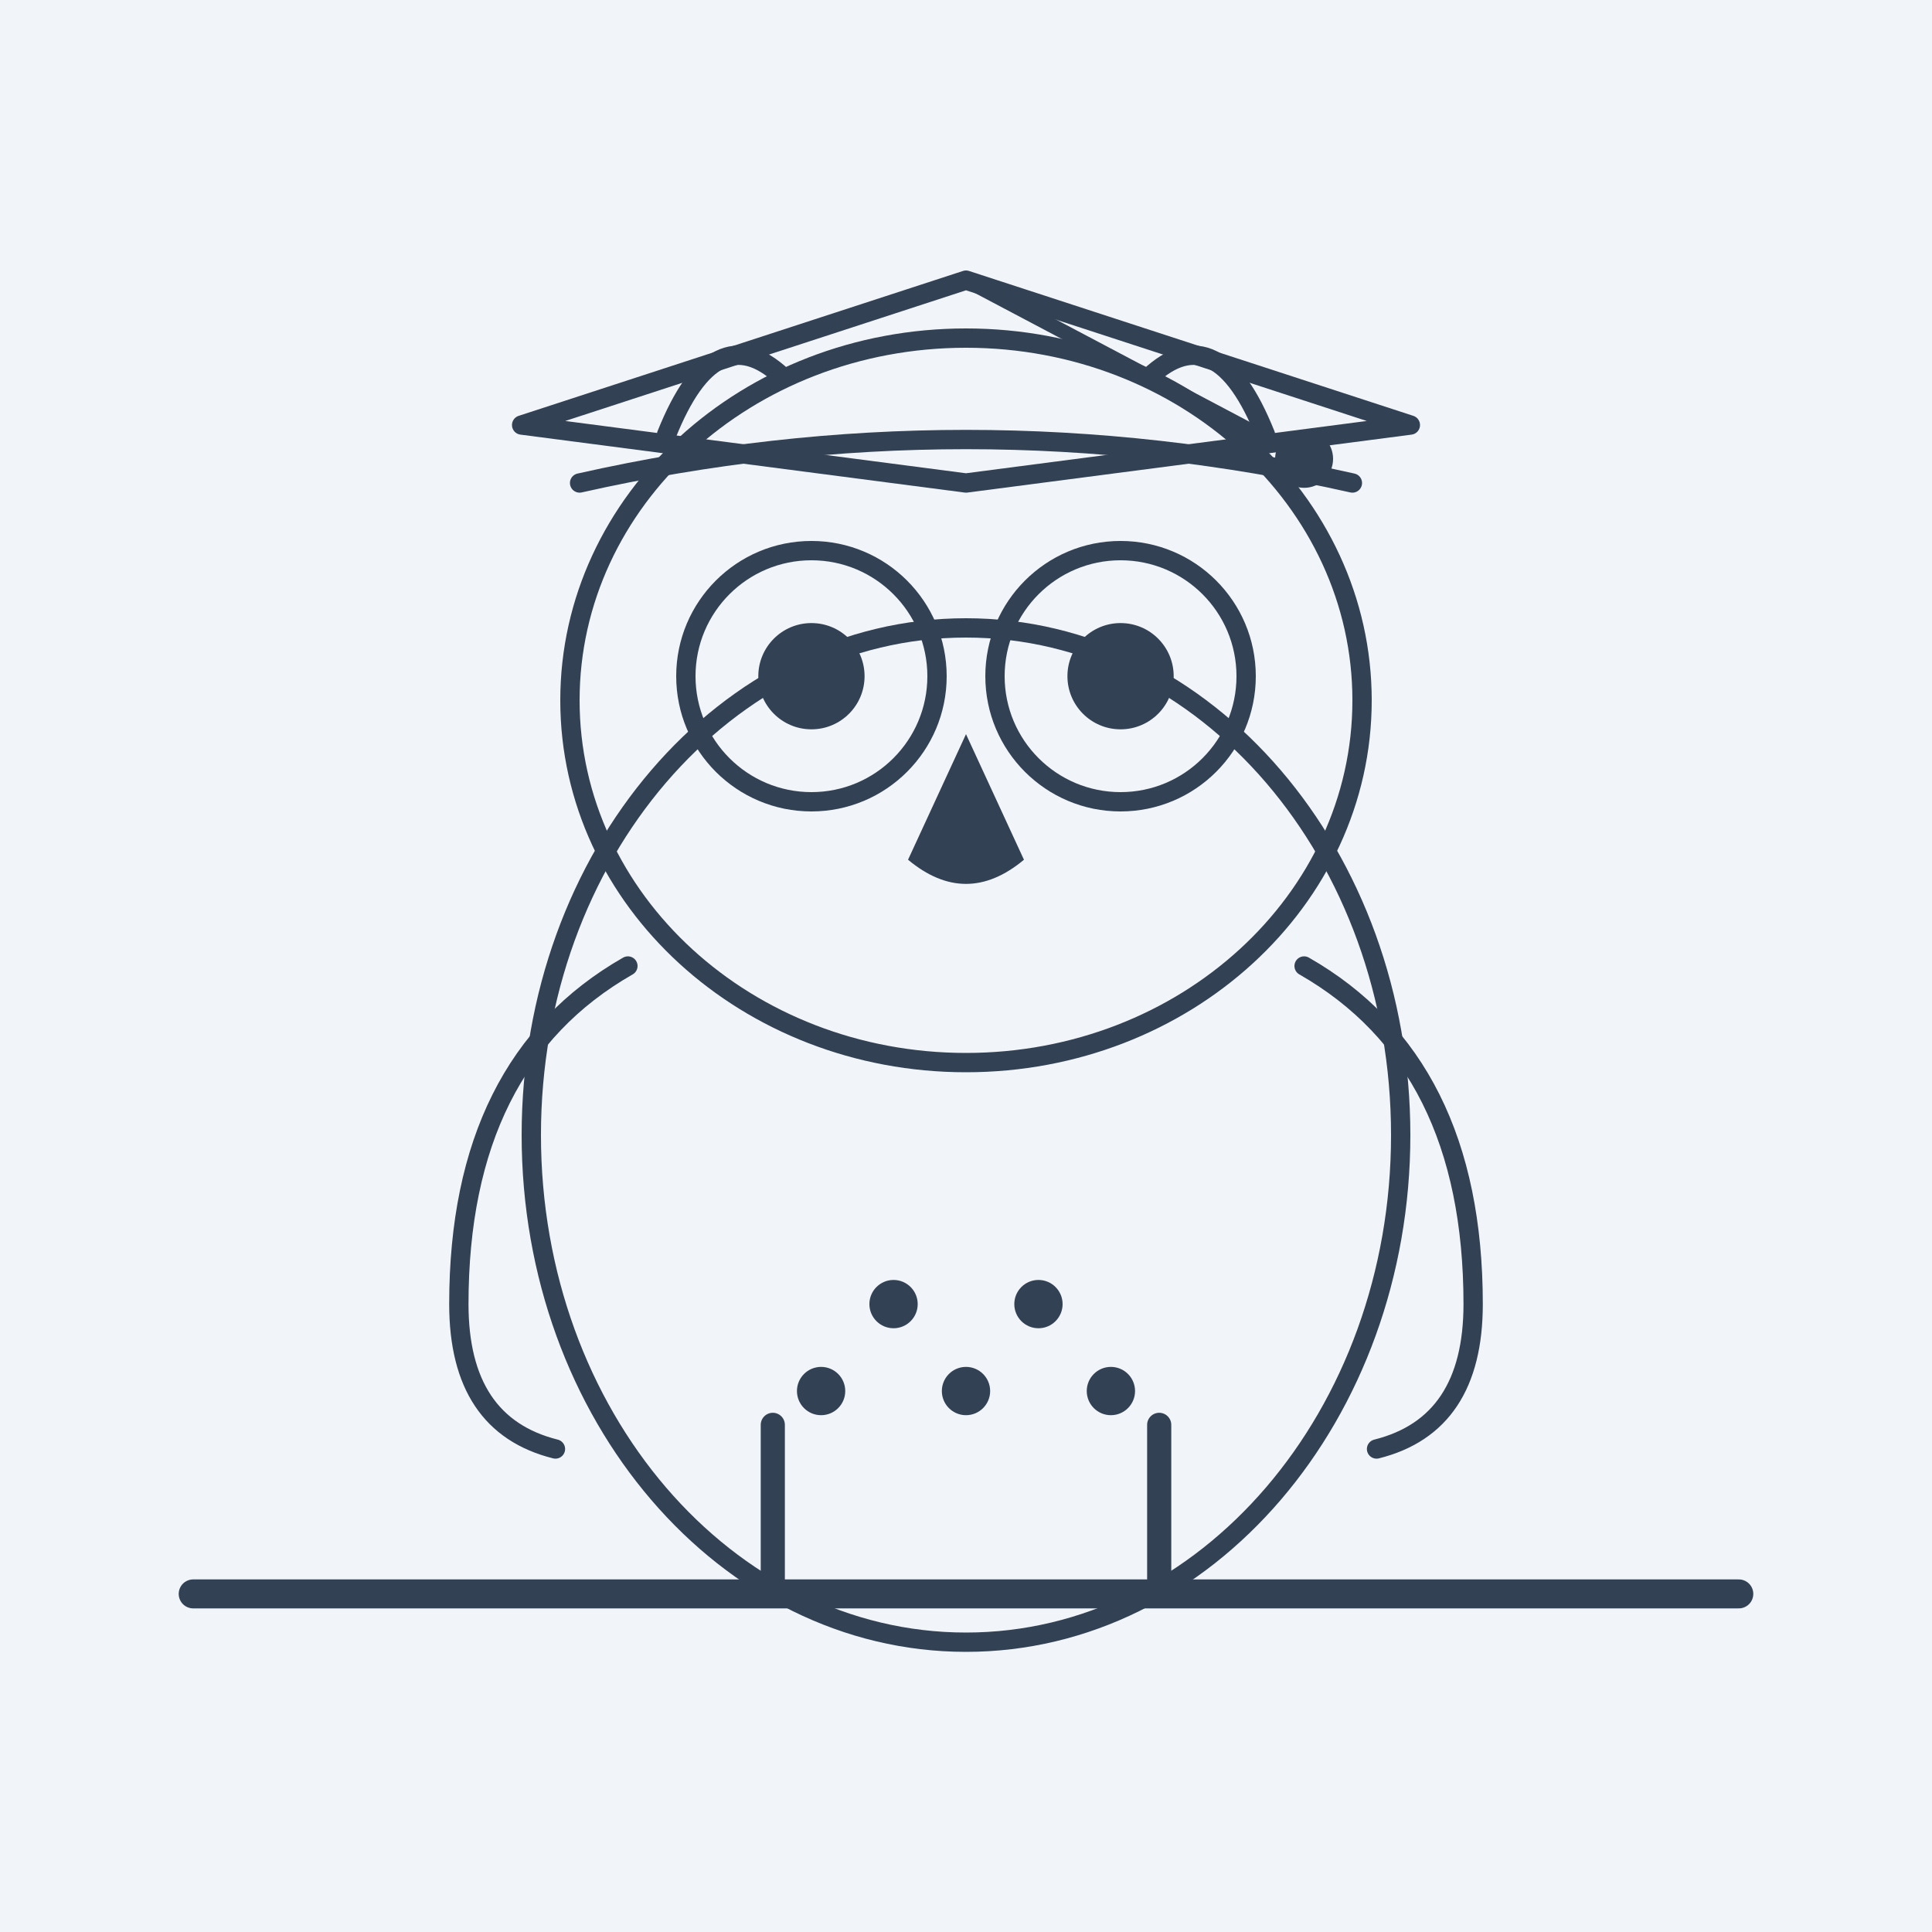
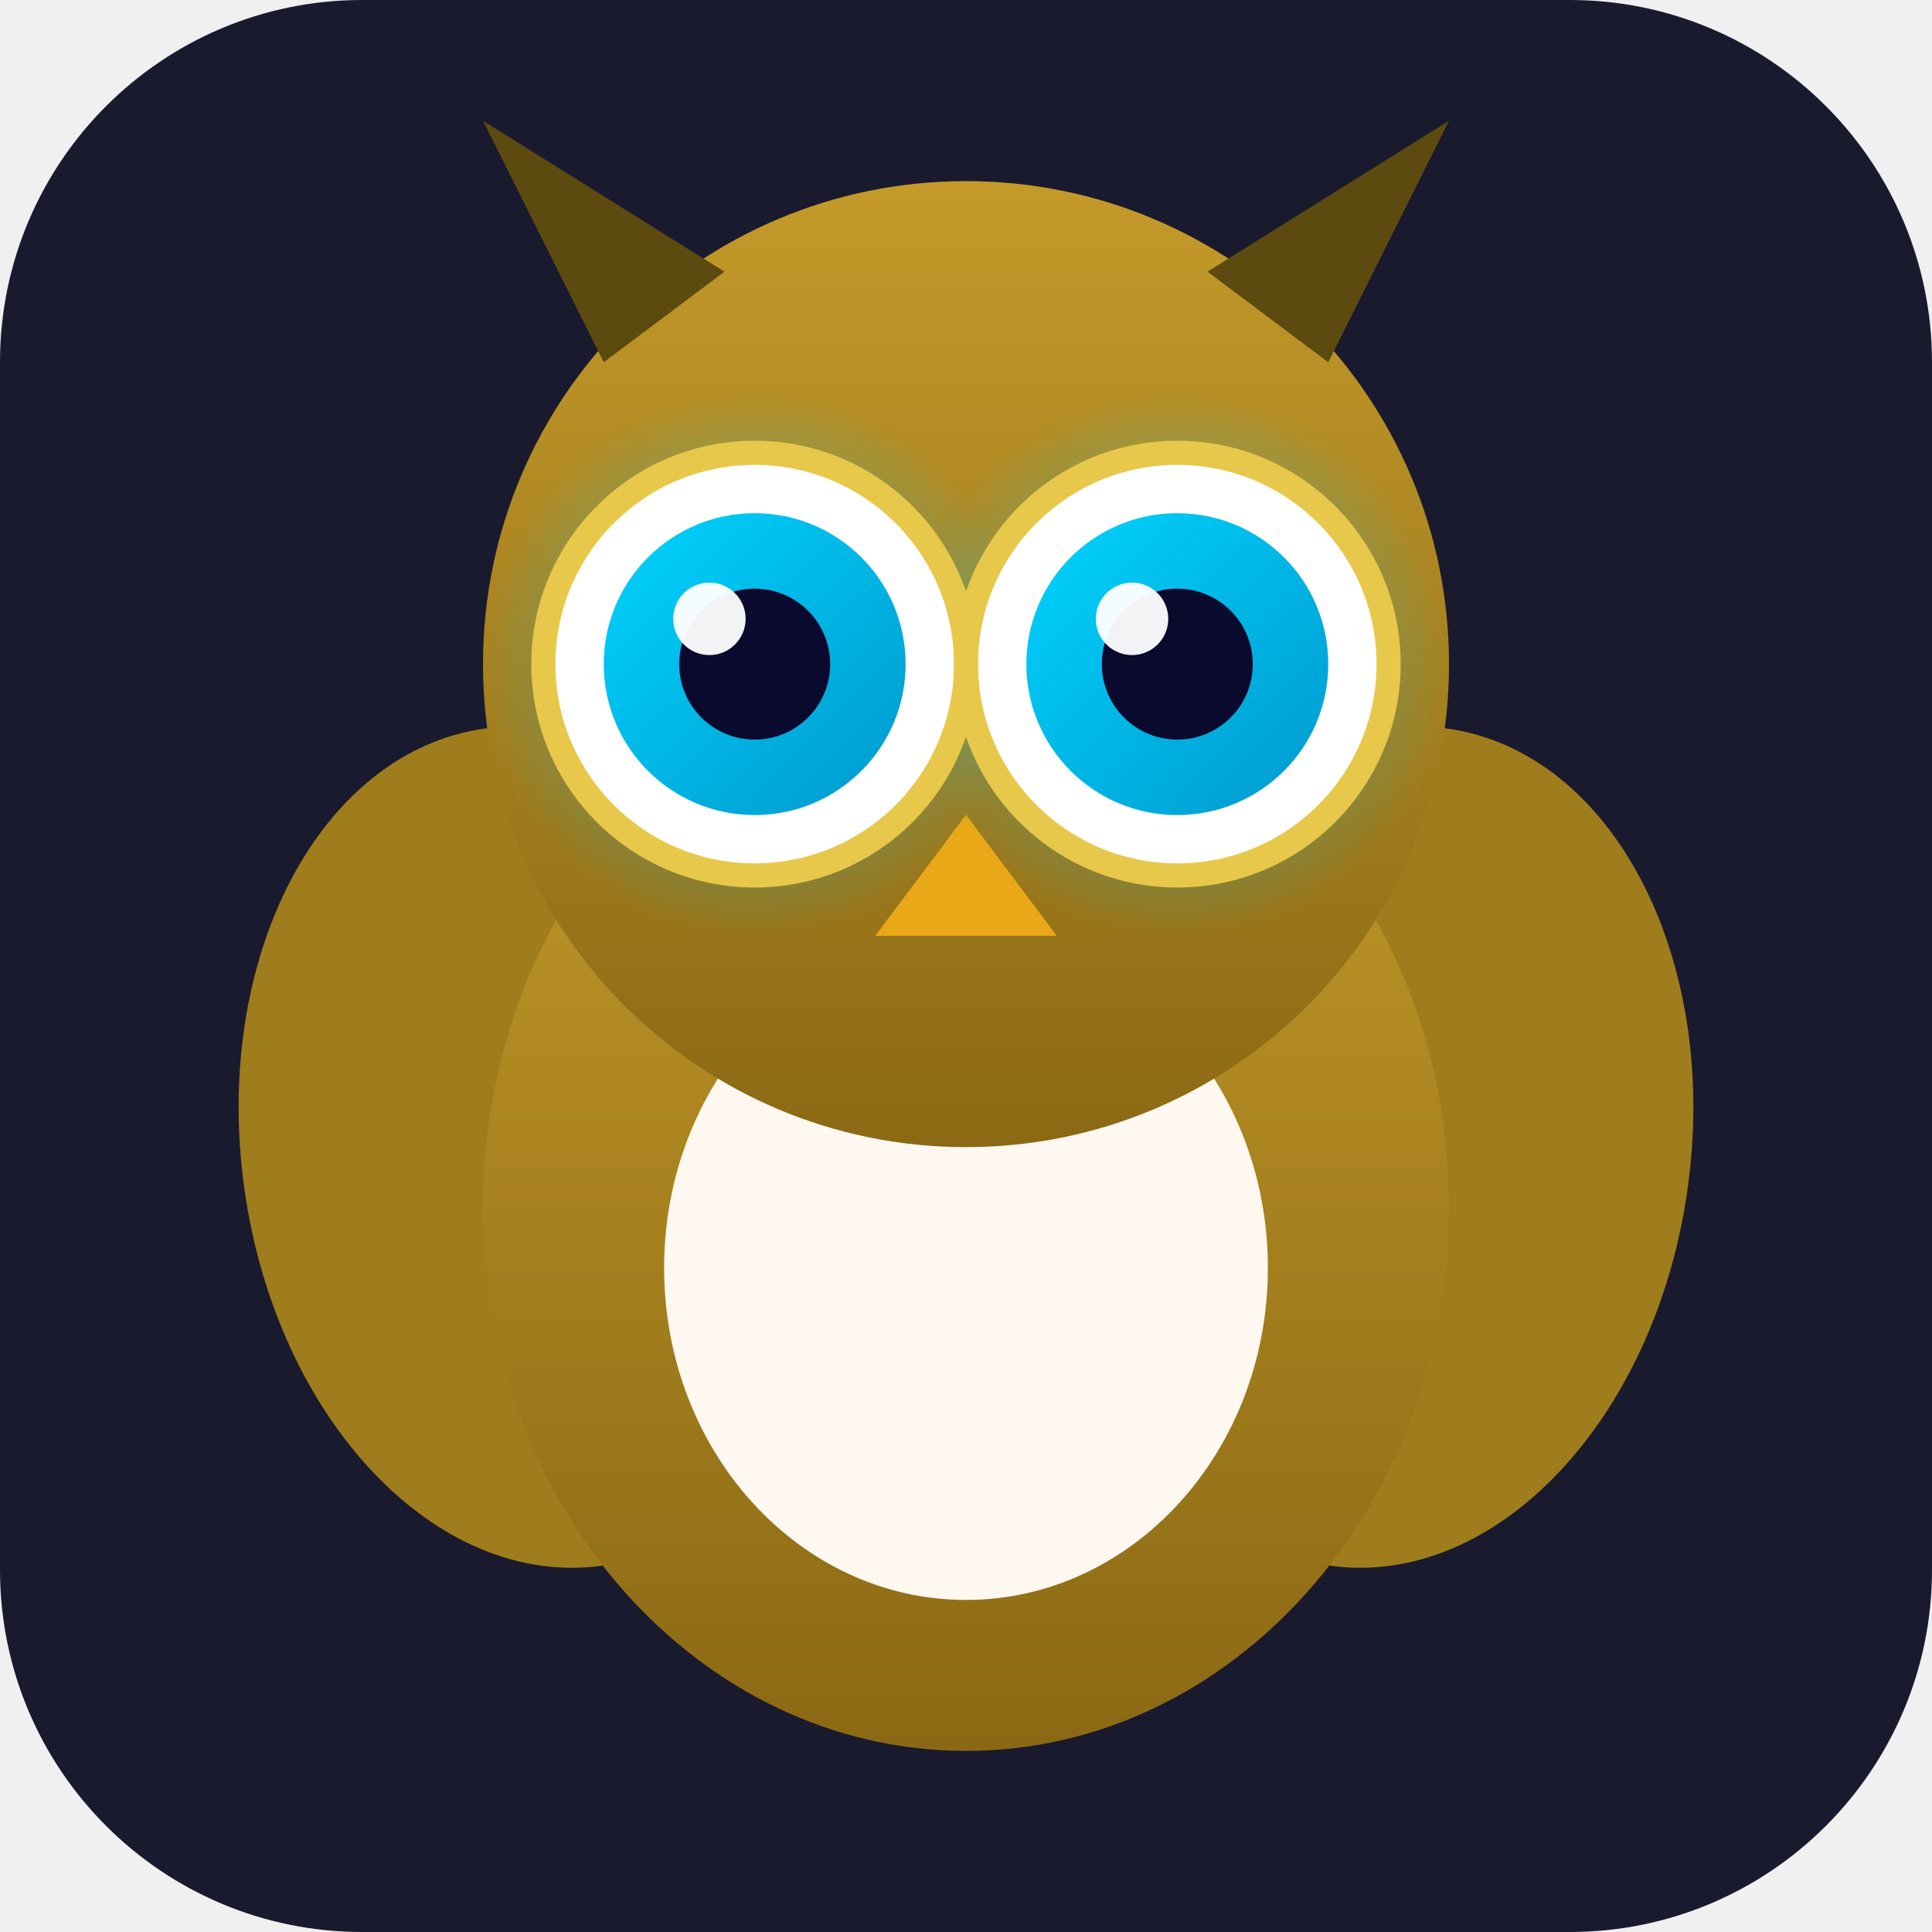
- <svg xmlns="http://www.w3.org/2000/svg" viewBox="0 0 400 400" width="400" height="400">
-   <rect width="400" height="400" fill="#f1f5f9" />
-   <line x1="40" y1="330" x2="360" y2="330" stroke="#334155" stroke-width="6" stroke-linecap="round" />
-   <line x1="160" y1="295" x2="160" y2="330" stroke="#334155" stroke-width="5" stroke-linecap="round" />
-   <line x1="240" y1="295" x2="240" y2="330" stroke="#334155" stroke-width="5" stroke-linecap="round" />
-   <ellipse cx="200" cy="235" rx="90" ry="105" fill="none" stroke="#334155" stroke-width="4" />
-   <path d="M130 200 Q95 220 95 270 Q95 295 115 300" fill="none" stroke="#334155" stroke-width="4" stroke-linecap="round" />
-   <path d="M270 200 Q305 220 305 270 Q305 295 285 300" fill="none" stroke="#334155" stroke-width="4" stroke-linecap="round" />
-   <circle cx="185" cy="270" r="5" fill="#334155" />
-   <circle cx="215" cy="270" r="5" fill="#334155" />
-   <circle cx="170" cy="288" r="5" fill="#334155" />
-   <circle cx="200" cy="288" r="5" fill="#334155" />
-   <circle cx="230" cy="288" r="5" fill="#334155" />
-   <ellipse cx="200" cy="145" rx="82" ry="75" fill="none" stroke="#334155" stroke-width="4" />
-   <circle cx="168" cy="140" r="26" fill="none" stroke="#334155" stroke-width="4" />
-   <circle cx="168" cy="140" r="11" fill="#334155" />
-   <circle cx="232" cy="140" r="26" fill="none" stroke="#334155" stroke-width="4" />
-   <circle cx="232" cy="140" r="11" fill="#334155" />
-   <path d="M200 152 L188 178 Q200 188 212 178 Z" fill="#334155" />
-   <path d="M138 90 Q148 65 162 78" fill="none" stroke="#334155" stroke-width="4" stroke-linecap="round" />
-   <path d="M262 90 Q252 65 238 78" fill="none" stroke="#334155" stroke-width="4" stroke-linecap="round" />
-   <path d="M108 88 L200 58 L292 88 L200 100 Z" fill="none" stroke="#334155" stroke-width="4" stroke-linejoin="round" />
-   <path d="M120 100 Q200 82 280 100" fill="none" stroke="#334155" stroke-width="4" stroke-linecap="round" />
-   <line x1="200" y1="58" x2="270" y2="95" stroke="#334155" stroke-width="3" stroke-linecap="round" />
-   <circle cx="270" cy="95" r="6" fill="#334155" />
+ <svg xmlns="http://www.w3.org/2000/svg" viewBox="0 0 64 64" width="64" height="64">
+   <defs>
+     <linearGradient id="body" x1="0%" y1="0%" x2="0%" y2="100%">
+       <stop offset="0%" style="stop-color:#C49A2A" />
+       <stop offset="100%" style="stop-color:#8B6914" />
+     </linearGradient>
+     <radialGradient id="eyeGlow" cx="50%" cy="50%" r="50%">
+       <stop offset="0%" style="stop-color:#00D4FF" stop-opacity="0.6" />
+       <stop offset="100%" style="stop-color:#00D4FF" stop-opacity="0" />
+     </radialGradient>
+     <linearGradient id="iris" x1="0%" y1="0%" x2="100%" y2="100%">
+       <stop offset="0%" style="stop-color:#00D4FF" />
+       <stop offset="100%" style="stop-color:#0099CC" />
+     </linearGradient>
+   </defs>
+   <rect width="64" height="64" rx="12" fill="#1a1a2e" />
+   <ellipse cx="18" cy="38" rx="10" ry="14" fill="#A07D1C" transform="rotate(-8,18,38)" />
+   <ellipse cx="46" cy="38" rx="10" ry="14" fill="#A07D1C" transform="rotate(8,46,38)" />
+   <ellipse cx="32" cy="40" rx="16" ry="18" fill="url(#body)" />
+   <ellipse cx="32" cy="42" rx="10" ry="11" fill="#FFF8F0" />
+   <circle cx="32" cy="22" r="16" fill="url(#body)" />
+   <path d="M20,12 L16,4 L24,9 Z" fill="#5C4A0F" />
+   <path d="M44,12 L48,4 L40,9 Z" fill="#5C4A0F" />
+   <circle cx="25" cy="22" r="9" fill="url(#eyeGlow)" />
+   <circle cx="39" cy="22" r="9" fill="url(#eyeGlow)" />
+   <circle cx="25" cy="22" r="7" fill="white" />
+   <circle cx="39" cy="22" r="7" fill="white" />
+   <circle cx="25" cy="22" r="5" fill="url(#iris)" />
+   <circle cx="39" cy="22" r="5" fill="url(#iris)" />
+   <circle cx="25" cy="22" r="2.5" fill="#0a0a2e" />
+   <circle cx="39" cy="22" r="2.5" fill="#0a0a2e" />
+   <circle cx="25" cy="22" r="7" fill="none" stroke="#E8C84A" stroke-width="0.8" />
+   <circle cx="39" cy="22" r="7" fill="none" stroke="#E8C84A" stroke-width="0.8" />
+   <circle cx="23.5" cy="20.5" r="1.2" fill="white" opacity="0.95" />
+   <circle cx="37.5" cy="20.5" r="1.2" fill="white" opacity="0.95" />
+   <path d="M32,27 L29,31 L32,30 L35,31 Z" fill="#F5B800" />
+   <path d="M32,27 L29,31 L35,31 Z" fill="#E8A818" />
</svg>
